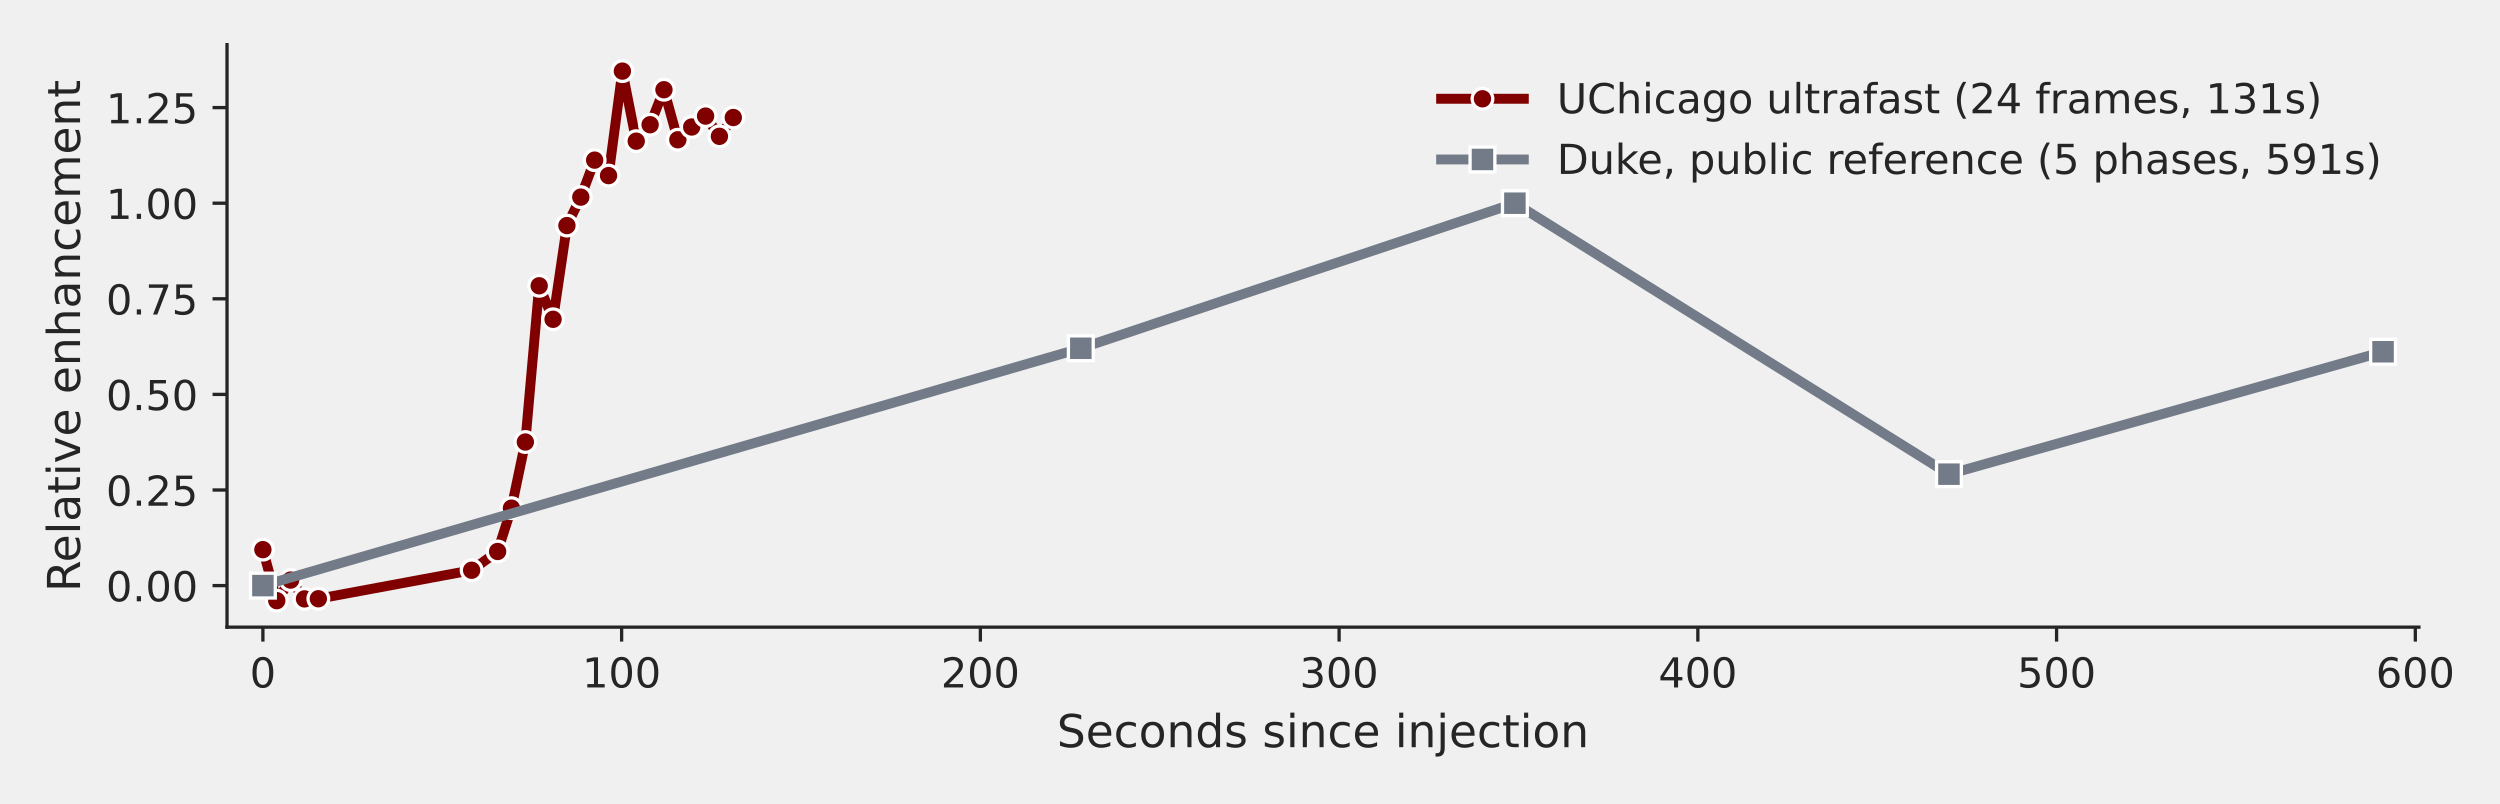
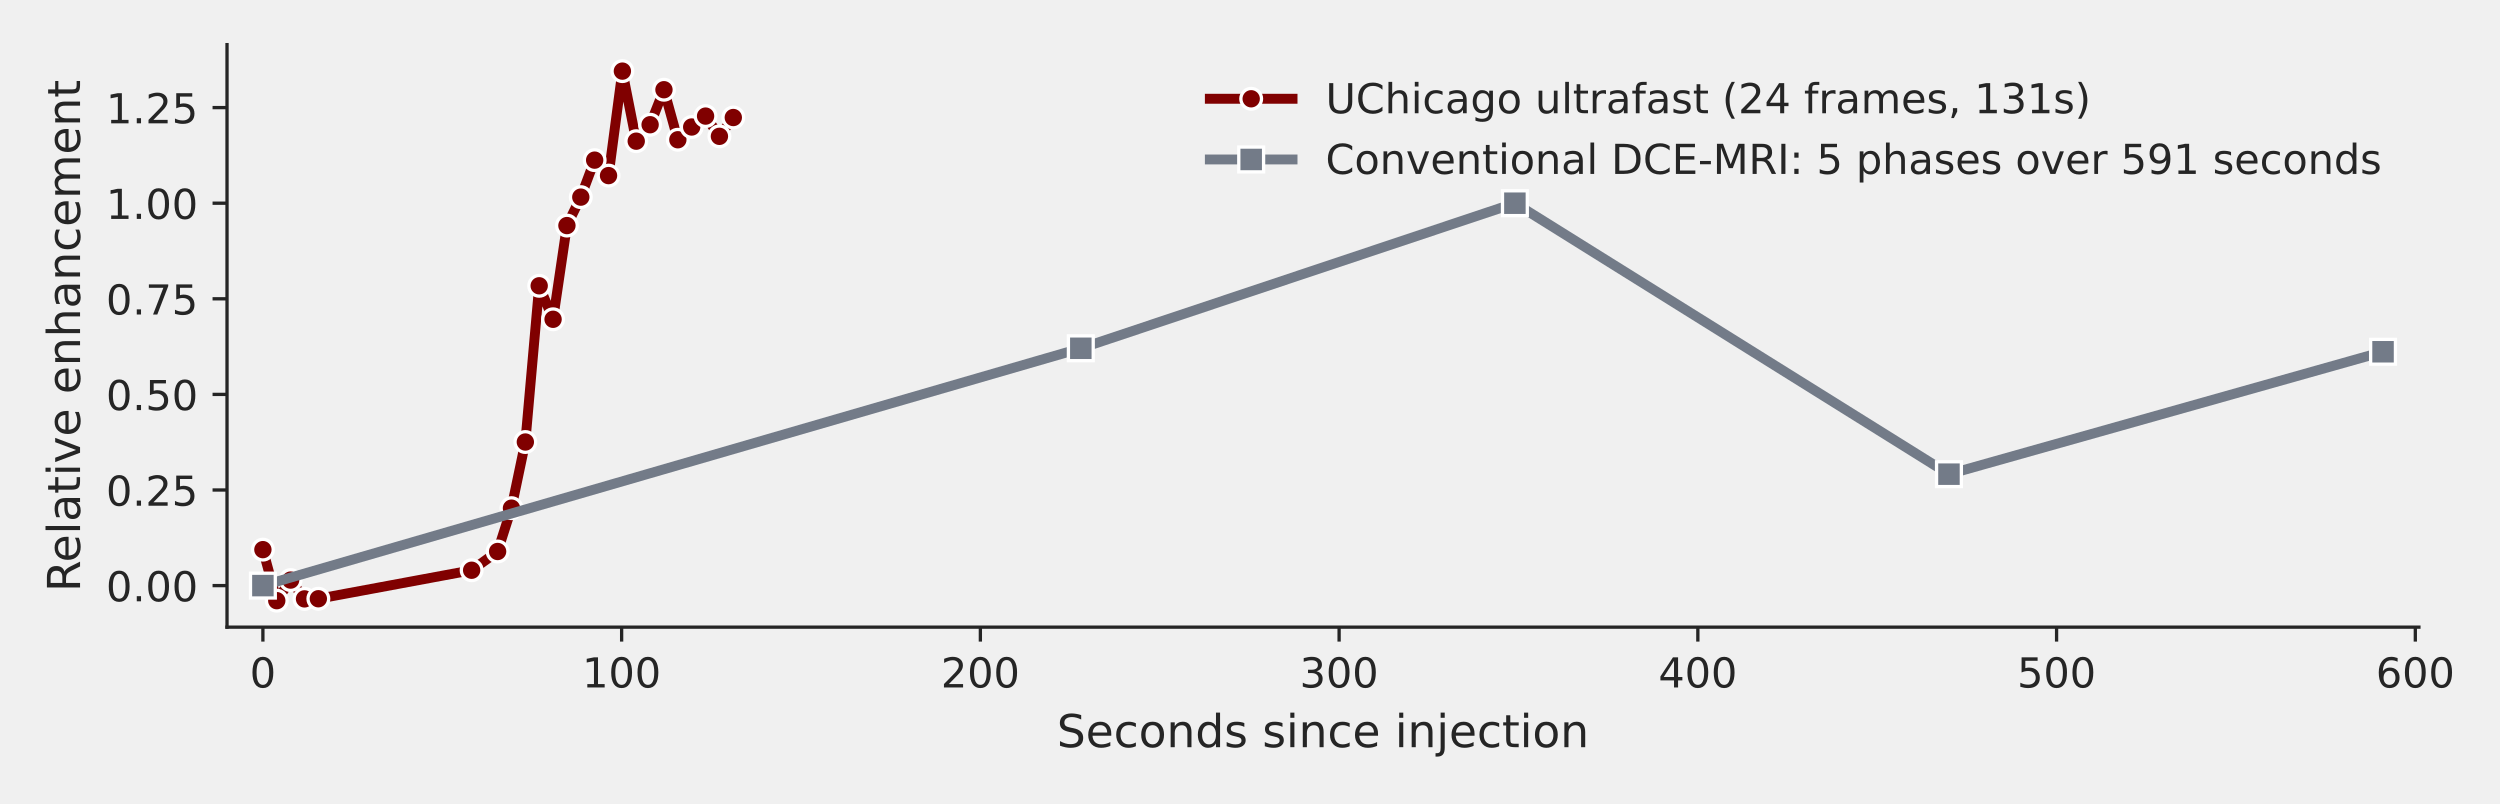
<svg xmlns="http://www.w3.org/2000/svg" xmlns:xlink="http://www.w3.org/1999/xlink" width="604.8pt" height="194.4pt" viewBox="0 0 604.8 194.4" version="1.1">
  <defs>
    <style type="text/css">*{stroke-linejoin: round; stroke-linecap: butt}</style>
  </defs>
  <g id="figure_1">
    <g id="patch_1">
      <path d="M 0 194.4  L 604.8 194.4  L 604.8 0  L 0 0  L 0 194.4  z " style="fill: none" />
    </g>
    <g id="axes_1">
      <g id="patch_2">
        <path d="M 54.92 151.72  L 585.182 151.72  L 585.182 10.8  L 54.92 10.8  L 54.92 151.72  z " style="fill: none" />
      </g>
      <g id="matplotlib.axis_1">
        <g id="xtick_1">
          <g id="line2d_1">
            <defs>
-               <path id="mb3560d59a3" d="M 0 0  L 0 3.5  " style="stroke: #252525; stroke-width: 0.8" />
-             </defs>
-             <g>
-               <use xlink:href="#mb3560d59a3" x="63.599" y="151.72" style="fill: #252525; stroke: #252525; stroke-width: 0.8" />
+               <path id="mf166f77a44" d="M 0 0  L 0 3.5  " style="stroke: #252525; stroke-width: 0.8" />
+             </defs>
+             <g>
+               <use xlink:href="#mf166f77a44" x="63.599" y="151.72" style="fill: #252525; stroke: #252525; stroke-width: 0.8" />
            </g>
          </g>
          <g id="text_1">
            <g style="fill: #252525" transform="translate(60.41734 166.3184) scale(0.1 -0.1)">
              <defs>
                <path id="DejaVuSans-30" d="M 2034 4250  Q 1547 4250 1301 3770  Q 1056 3291 1056 2328  Q 1056 1369 1301 889  Q 1547 409 2034 409  Q 2525 409 2770 889  Q 3016 1369 3016 2328  Q 3016 3291 2770 3770  Q 2525 4250 2034 4250  z M 2034 4750  Q 2819 4750 3233 4129  Q 3647 3509 3647 2328  Q 3647 1150 3233 529  Q 2819 -91 2034 -91  Q 1250 -91 836 529  Q 422 1150 422 2328  Q 422 3509 836 4129  Q 1250 4750 2034 4750  z " transform="scale(0.015625)" />
              </defs>
              <use xlink:href="#DejaVuSans-30" />
            </g>
          </g>
        </g>
        <g id="xtick_2">
          <g id="line2d_2">
            <g>
-               <use xlink:href="#mb3560d59a3" x="150.385" y="151.72" style="fill: #252525; stroke: #252525; stroke-width: 0.8" />
+               <use xlink:href="#mf166f77a44" x="150.385" y="151.72" style="fill: #252525; stroke: #252525; stroke-width: 0.8" />
            </g>
          </g>
          <g id="text_2">
            <g style="fill: #252525" transform="translate(140.8408 166.3184) scale(0.1 -0.1)">
              <defs>
                <path id="DejaVuSans-31" d="M 794 531  L 1825 531  L 1825 4091  L 703 3866  L 703 4441  L 1819 4666  L 2450 4666  L 2450 531  L 3481 531  L 3481 0  L 794 0  L 794 531  z " transform="scale(0.015625)" />
              </defs>
              <use xlink:href="#DejaVuSans-31" />
              <use xlink:href="#DejaVuSans-30" x="63.623" />
              <use xlink:href="#DejaVuSans-30" x="127.246" />
            </g>
          </g>
        </g>
        <g id="xtick_3">
          <g id="line2d_3">
            <g>
-               <use xlink:href="#mb3560d59a3" x="237.17" y="151.72" style="fill: #252525; stroke: #252525; stroke-width: 0.8" />
+               <use xlink:href="#mf166f77a44" x="237.17" y="151.72" style="fill: #252525; stroke: #252525; stroke-width: 0.8" />
            </g>
          </g>
          <g id="text_3">
            <g style="fill: #252525" transform="translate(227.6267 166.3184) scale(0.1 -0.1)">
              <defs>
                <path id="DejaVuSans-32" d="M 1228 531  L 3431 531  L 3431 0  L 469 0  L 469 531  Q 828 903 1448 1529  Q 2069 2156 2228 2338  Q 2531 2678 2651 2914  Q 2772 3150 2772 3378  Q 2772 3750 2511 3984  Q 2250 4219 1831 4219  Q 1534 4219 1204 4116  Q 875 4013 500 3803  L 500 4441  Q 881 4594 1212 4672  Q 1544 4750 1819 4750  Q 2544 4750 2975 4387  Q 3406 4025 3406 3419  Q 3406 3131 3298 2873  Q 3191 2616 2906 2266  Q 2828 2175 2409 1742  Q 1991 1309 1228 531  z " transform="scale(0.015625)" />
              </defs>
              <use xlink:href="#DejaVuSans-32" />
              <use xlink:href="#DejaVuSans-30" x="63.623" />
              <use xlink:href="#DejaVuSans-30" x="127.246" />
            </g>
          </g>
        </g>
        <g id="xtick_4">
          <g id="line2d_4">
            <g>
-               <use xlink:href="#mb3560d59a3" x="323.956" y="151.72" style="fill: #252525; stroke: #252525; stroke-width: 0.8" />
+               <use xlink:href="#mf166f77a44" x="323.956" y="151.72" style="fill: #252525; stroke: #252525; stroke-width: 0.8" />
            </g>
          </g>
          <g id="text_4">
            <g style="fill: #252525" transform="translate(314.4127 166.3184) scale(0.1 -0.1)">
              <defs>
                <path id="DejaVuSans-33" d="M 2597 2516  Q 3050 2419 3304 2112  Q 3559 1806 3559 1356  Q 3559 666 3084 287  Q 2609 -91 1734 -91  Q 1441 -91 1130 -33  Q 819 25 488 141  L 488 750  Q 750 597 1062 519  Q 1375 441 1716 441  Q 2309 441 2620 675  Q 2931 909 2931 1356  Q 2931 1769 2642 2001  Q 2353 2234 1838 2234  L 1294 2234  L 1294 2753  L 1863 2753  Q 2328 2753 2575 2939  Q 2822 3125 2822 3475  Q 2822 3834 2567 4026  Q 2313 4219 1838 4219  Q 1578 4219 1281 4162  Q 984 4106 628 3988  L 628 4550  Q 988 4650 1302 4700  Q 1616 4750 1894 4750  Q 2613 4750 3031 4423  Q 3450 4097 3450 3541  Q 3450 3153 3228 2886  Q 3006 2619 2597 2516  z " transform="scale(0.015625)" />
              </defs>
              <use xlink:href="#DejaVuSans-33" />
              <use xlink:href="#DejaVuSans-30" x="63.623" />
              <use xlink:href="#DejaVuSans-30" x="127.246" />
            </g>
          </g>
        </g>
        <g id="xtick_5">
          <g id="line2d_5">
            <g>
-               <use xlink:href="#mb3560d59a3" x="410.742" y="151.72" style="fill: #252525; stroke: #252525; stroke-width: 0.8" />
+               <use xlink:href="#mf166f77a44" x="410.742" y="151.72" style="fill: #252525; stroke: #252525; stroke-width: 0.8" />
            </g>
          </g>
          <g id="text_5">
            <g style="fill: #252525" transform="translate(401.1986 166.3184) scale(0.1 -0.1)">
              <defs>
                <path id="DejaVuSans-34" d="M 2419 4116  L 825 1625  L 2419 1625  L 2419 4116  z M 2253 4666  L 3047 4666  L 3047 1625  L 3713 1625  L 3713 1100  L 3047 1100  L 3047 0  L 2419 0  L 2419 1100  L 313 1100  L 313 1709  L 2253 4666  z " transform="scale(0.015625)" />
              </defs>
              <use xlink:href="#DejaVuSans-34" />
              <use xlink:href="#DejaVuSans-30" x="63.623" />
              <use xlink:href="#DejaVuSans-30" x="127.246" />
            </g>
          </g>
        </g>
        <g id="xtick_6">
          <g id="line2d_6">
            <g>
-               <use xlink:href="#mb3560d59a3" x="497.528" y="151.72" style="fill: #252525; stroke: #252525; stroke-width: 0.8" />
+               <use xlink:href="#mf166f77a44" x="497.528" y="151.72" style="fill: #252525; stroke: #252525; stroke-width: 0.8" />
            </g>
          </g>
          <g id="text_6">
            <g style="fill: #252525" transform="translate(487.9846 166.3184) scale(0.1 -0.1)">
              <defs>
                <path id="DejaVuSans-35" d="M 691 4666  L 3169 4666  L 3169 4134  L 1269 4134  L 1269 2991  Q 1406 3038 1543 3061  Q 1681 3084 1819 3084  Q 2600 3084 3056 2656  Q 3513 2228 3513 1497  Q 3513 744 3044 326  Q 2575 -91 1722 -91  Q 1428 -91 1123 -41  Q 819 9 494 109  L 494 744  Q 775 591 1075 516  Q 1375 441 1709 441  Q 2250 441 2565 725  Q 2881 1009 2881 1497  Q 2881 1984 2565 2268  Q 2250 2553 1709 2553  Q 1456 2553 1204 2497  Q 953 2441 691 2322  L 691 4666  z " transform="scale(0.015625)" />
              </defs>
              <use xlink:href="#DejaVuSans-35" />
              <use xlink:href="#DejaVuSans-30" x="63.623" />
              <use xlink:href="#DejaVuSans-30" x="127.246" />
            </g>
          </g>
        </g>
        <g id="xtick_7">
          <g id="line2d_7">
            <g>
-               <use xlink:href="#mb3560d59a3" x="584.314" y="151.72" style="fill: #252525; stroke: #252525; stroke-width: 0.8" />
+               <use xlink:href="#mf166f77a44" x="584.314" y="151.72" style="fill: #252525; stroke: #252525; stroke-width: 0.8" />
            </g>
          </g>
          <g id="text_7">
            <g style="fill: #252525" transform="translate(574.7705 166.3184) scale(0.1 -0.1)">
              <defs>
                <path id="DejaVuSans-36" d="M 2113 2584  Q 1688 2584 1439 2293  Q 1191 2003 1191 1497  Q 1191 994 1439 701  Q 1688 409 2113 409  Q 2538 409 2786 701  Q 3034 994 3034 1497  Q 3034 2003 2786 2293  Q 2538 2584 2113 2584  z M 3366 4563  L 3366 3988  Q 3128 4100 2886 4159  Q 2644 4219 2406 4219  Q 1781 4219 1451 3797  Q 1122 3375 1075 2522  Q 1259 2794 1537 2939  Q 1816 3084 2150 3084  Q 2853 3084 3261 2657  Q 3669 2231 3669 1497  Q 3669 778 3244 343  Q 2819 -91 2113 -91  Q 1303 -91 875 529  Q 447 1150 447 2328  Q 447 3434 972 4092  Q 1497 4750 2381 4750  Q 2619 4750 2861 4703  Q 3103 4656 3366 4563  z " transform="scale(0.015625)" />
              </defs>
              <use xlink:href="#DejaVuSans-36" />
              <use xlink:href="#DejaVuSans-30" x="63.623" />
              <use xlink:href="#DejaVuSans-30" x="127.246" />
            </g>
          </g>
        </g>
        <g id="text_8">
          <g style="fill: #252525" transform="translate(255.6753 180.7564) scale(0.11 -0.11)">
            <defs>
              <path id="DejaVuSans-53" d="M 3425 4513  L 3425 3897  Q 3066 4069 2747 4153  Q 2428 4238 2131 4238  Q 1616 4238 1336 4038  Q 1056 3838 1056 3469  Q 1056 3159 1242 3001  Q 1428 2844 1947 2747  L 2328 2669  Q 3034 2534 3370 2195  Q 3706 1856 3706 1288  Q 3706 609 3251 259  Q 2797 -91 1919 -91  Q 1588 -91 1214 -16  Q 841 59 441 206  L 441 856  Q 825 641 1194 531  Q 1563 422 1919 422  Q 2459 422 2753 634  Q 3047 847 3047 1241  Q 3047 1584 2836 1778  Q 2625 1972 2144 2069  L 1759 2144  Q 1053 2284 737 2584  Q 422 2884 422 3419  Q 422 4038 858 4394  Q 1294 4750 2059 4750  Q 2388 4750 2728 4690  Q 3069 4631 3425 4513  z " transform="scale(0.015625)" />
              <path id="DejaVuSans-65" d="M 3597 1894  L 3597 1613  L 953 1613  Q 991 1019 1311 708  Q 1631 397 2203 397  Q 2534 397 2845 478  Q 3156 559 3463 722  L 3463 178  Q 3153 47 2828 -22  Q 2503 -91 2169 -91  Q 1331 -91 842 396  Q 353 884 353 1716  Q 353 2575 817 3079  Q 1281 3584 2069 3584  Q 2775 3584 3186 3129  Q 3597 2675 3597 1894  z M 3022 2063  Q 3016 2534 2758 2815  Q 2500 3097 2075 3097  Q 1594 3097 1305 2825  Q 1016 2553 972 2059  L 3022 2063  z " transform="scale(0.015625)" />
              <path id="DejaVuSans-63" d="M 3122 3366  L 3122 2828  Q 2878 2963 2633 3030  Q 2388 3097 2138 3097  Q 1578 3097 1268 2742  Q 959 2388 959 1747  Q 959 1106 1268 751  Q 1578 397 2138 397  Q 2388 397 2633 464  Q 2878 531 3122 666  L 3122 134  Q 2881 22 2623 -34  Q 2366 -91 2075 -91  Q 1284 -91 818 406  Q 353 903 353 1747  Q 353 2603 823 3093  Q 1294 3584 2113 3584  Q 2378 3584 2631 3529  Q 2884 3475 3122 3366  z " transform="scale(0.015625)" />
              <path id="DejaVuSans-6f" d="M 1959 3097  Q 1497 3097 1228 2736  Q 959 2375 959 1747  Q 959 1119 1226 758  Q 1494 397 1959 397  Q 2419 397 2687 759  Q 2956 1122 2956 1747  Q 2956 2369 2687 2733  Q 2419 3097 1959 3097  z M 1959 3584  Q 2709 3584 3137 3096  Q 3566 2609 3566 1747  Q 3566 888 3137 398  Q 2709 -91 1959 -91  Q 1206 -91 779 398  Q 353 888 353 1747  Q 353 2609 779 3096  Q 1206 3584 1959 3584  z " transform="scale(0.015625)" />
              <path id="DejaVuSans-6e" d="M 3513 2113  L 3513 0  L 2938 0  L 2938 2094  Q 2938 2591 2744 2837  Q 2550 3084 2163 3084  Q 1697 3084 1428 2787  Q 1159 2491 1159 1978  L 1159 0  L 581 0  L 581 3500  L 1159 3500  L 1159 2956  Q 1366 3272 1645 3428  Q 1925 3584 2291 3584  Q 2894 3584 3203 3211  Q 3513 2838 3513 2113  z " transform="scale(0.015625)" />
              <path id="DejaVuSans-64" d="M 2906 2969  L 2906 4863  L 3481 4863  L 3481 0  L 2906 0  L 2906 525  Q 2725 213 2448 61  Q 2172 -91 1784 -91  Q 1150 -91 751 415  Q 353 922 353 1747  Q 353 2572 751 3078  Q 1150 3584 1784 3584  Q 2172 3584 2448 3432  Q 2725 3281 2906 2969  z M 947 1747  Q 947 1113 1208 752  Q 1469 391 1925 391  Q 2381 391 2643 752  Q 2906 1113 2906 1747  Q 2906 2381 2643 2742  Q 2381 3103 1925 3103  Q 1469 3103 1208 2742  Q 947 2381 947 1747  z " transform="scale(0.015625)" />
              <path id="DejaVuSans-73" d="M 2834 3397  L 2834 2853  Q 2591 2978 2328 3040  Q 2066 3103 1784 3103  Q 1356 3103 1142 2972  Q 928 2841 928 2578  Q 928 2378 1081 2264  Q 1234 2150 1697 2047  L 1894 2003  Q 2506 1872 2764 1633  Q 3022 1394 3022 966  Q 3022 478 2636 193  Q 2250 -91 1575 -91  Q 1294 -91 989 -36  Q 684 19 347 128  L 347 722  Q 666 556 975 473  Q 1284 391 1588 391  Q 1994 391 2212 530  Q 2431 669 2431 922  Q 2431 1156 2273 1281  Q 2116 1406 1581 1522  L 1381 1569  Q 847 1681 609 1914  Q 372 2147 372 2553  Q 372 3047 722 3315  Q 1072 3584 1716 3584  Q 2034 3584 2315 3537  Q 2597 3491 2834 3397  z " transform="scale(0.015625)" />
              <path id="DejaVuSans-20" transform="scale(0.015625)" />
              <path id="DejaVuSans-69" d="M 603 3500  L 1178 3500  L 1178 0  L 603 0  L 603 3500  z M 603 4863  L 1178 4863  L 1178 4134  L 603 4134  L 603 4863  z " transform="scale(0.015625)" />
              <path id="DejaVuSans-6a" d="M 603 3500  L 1178 3500  L 1178 -63  Q 1178 -731 923 -1031  Q 669 -1331 103 -1331  L -116 -1331  L -116 -844  L 38 -844  Q 366 -844 484 -692  Q 603 -541 603 -63  L 603 3500  z M 603 4863  L 1178 4863  L 1178 4134  L 603 4134  L 603 4863  z " transform="scale(0.015625)" />
              <path id="DejaVuSans-74" d="M 1172 4494  L 1172 3500  L 2356 3500  L 2356 3053  L 1172 3053  L 1172 1153  Q 1172 725 1289 603  Q 1406 481 1766 481  L 2356 481  L 2356 0  L 1766 0  Q 1100 0 847 248  Q 594 497 594 1153  L 594 3053  L 172 3053  L 172 3500  L 594 3500  L 594 4494  L 1172 4494  z " transform="scale(0.015625)" />
            </defs>
            <use xlink:href="#DejaVuSans-53" />
            <use xlink:href="#DejaVuSans-65" x="63.477" />
            <use xlink:href="#DejaVuSans-63" x="125" />
            <use xlink:href="#DejaVuSans-6f" x="179.98" />
            <use xlink:href="#DejaVuSans-6e" x="241.162" />
            <use xlink:href="#DejaVuSans-64" x="304.541" />
            <use xlink:href="#DejaVuSans-73" x="368.018" />
            <use xlink:href="#DejaVuSans-20" x="420.117" />
            <use xlink:href="#DejaVuSans-73" x="451.904" />
            <use xlink:href="#DejaVuSans-69" x="504.004" />
            <use xlink:href="#DejaVuSans-6e" x="531.787" />
            <use xlink:href="#DejaVuSans-63" x="595.166" />
            <use xlink:href="#DejaVuSans-65" x="650.146" />
            <use xlink:href="#DejaVuSans-20" x="711.67" />
            <use xlink:href="#DejaVuSans-69" x="743.457" />
            <use xlink:href="#DejaVuSans-6e" x="771.24" />
            <use xlink:href="#DejaVuSans-6a" x="834.619" />
            <use xlink:href="#DejaVuSans-65" x="862.402" />
            <use xlink:href="#DejaVuSans-63" x="923.926" />
            <use xlink:href="#DejaVuSans-74" x="978.906" />
            <use xlink:href="#DejaVuSans-69" x="1018.115" />
            <use xlink:href="#DejaVuSans-6f" x="1045.898" />
            <use xlink:href="#DejaVuSans-6e" x="1107.08" />
          </g>
        </g>
      </g>
      <g id="matplotlib.axis_2">
        <g id="ytick_1">
          <g id="line2d_8">
            <defs>
-               <path id="m0eff129ff1" d="M 0 0  L -3.5 0  " style="stroke: #252525; stroke-width: 0.8" />
-             </defs>
-             <g>
-               <use xlink:href="#m0eff129ff1" x="54.92" y="141.67" style="fill: #252525; stroke: #252525; stroke-width: 0.8" />
+               <path id="m00353130bb" d="M 0 0  L -3.5 0  " style="stroke: #252525; stroke-width: 0.8" />
+             </defs>
+             <g>
+               <use xlink:href="#m00353130bb" x="54.92" y="141.67" style="fill: #252525; stroke: #252525; stroke-width: 0.8" />
            </g>
          </g>
          <g id="text_9">
            <g style="fill: #252525" transform="translate(25.65438 145.4688) scale(0.1 -0.1)">
              <defs>
                <path id="DejaVuSans-2e" d="M 684 794  L 1344 794  L 1344 0  L 684 0  L 684 794  z " transform="scale(0.015625)" />
              </defs>
              <use xlink:href="#DejaVuSans-30" />
              <use xlink:href="#DejaVuSans-2e" x="63.623" />
              <use xlink:href="#DejaVuSans-30" x="95.41" />
              <use xlink:href="#DejaVuSans-30" x="159.033" />
            </g>
          </g>
        </g>
        <g id="ytick_2">
          <g id="line2d_9">
            <g>
-               <use xlink:href="#m0eff129ff1" x="54.92" y="118.542" style="fill: #252525; stroke: #252525; stroke-width: 0.8" />
+               <use xlink:href="#m00353130bb" x="54.92" y="118.542" style="fill: #252525; stroke: #252525; stroke-width: 0.8" />
            </g>
          </g>
          <g id="text_10">
            <g style="fill: #252525" transform="translate(25.65438 122.3411) scale(0.1 -0.1)">
              <use xlink:href="#DejaVuSans-30" />
              <use xlink:href="#DejaVuSans-2e" x="63.623" />
              <use xlink:href="#DejaVuSans-32" x="95.41" />
              <use xlink:href="#DejaVuSans-35" x="159.033" />
            </g>
          </g>
        </g>
        <g id="ytick_3">
          <g id="line2d_10">
            <g>
-               <use xlink:href="#m0eff129ff1" x="54.92" y="95.414" style="fill: #252525; stroke: #252525; stroke-width: 0.8" />
+               <use xlink:href="#m00353130bb" x="54.92" y="95.414" style="fill: #252525; stroke: #252525; stroke-width: 0.8" />
            </g>
          </g>
          <g id="text_11">
            <g style="fill: #252525" transform="translate(25.65438 99.21339) scale(0.1 -0.1)">
              <use xlink:href="#DejaVuSans-30" />
              <use xlink:href="#DejaVuSans-2e" x="63.623" />
              <use xlink:href="#DejaVuSans-35" x="95.41" />
              <use xlink:href="#DejaVuSans-30" x="159.033" />
            </g>
          </g>
        </g>
        <g id="ytick_4">
          <g id="line2d_11">
            <g>
-               <use xlink:href="#m0eff129ff1" x="54.92" y="72.286" style="fill: #252525; stroke: #252525; stroke-width: 0.8" />
+               <use xlink:href="#m00353130bb" x="54.92" y="72.286" style="fill: #252525; stroke: #252525; stroke-width: 0.8" />
            </g>
          </g>
          <g id="text_12">
            <g style="fill: #252525" transform="translate(25.65438 76.08566) scale(0.1 -0.1)">
              <defs>
                <path id="DejaVuSans-37" d="M 525 4666  L 3525 4666  L 3525 4397  L 1831 0  L 1172 0  L 2766 4134  L 525 4134  L 525 4666  z " transform="scale(0.015625)" />
              </defs>
              <use xlink:href="#DejaVuSans-30" />
              <use xlink:href="#DejaVuSans-2e" x="63.623" />
              <use xlink:href="#DejaVuSans-37" x="95.41" />
              <use xlink:href="#DejaVuSans-35" x="159.033" />
            </g>
          </g>
        </g>
        <g id="ytick_5">
          <g id="line2d_12">
            <g>
-               <use xlink:href="#m0eff129ff1" x="54.92" y="49.159" style="fill: #252525; stroke: #252525; stroke-width: 0.8" />
+               <use xlink:href="#m00353130bb" x="54.92" y="49.159" style="fill: #252525; stroke: #252525; stroke-width: 0.8" />
            </g>
          </g>
          <g id="text_13">
            <g style="fill: #252525" transform="translate(25.65438 52.95794) scale(0.1 -0.1)">
              <use xlink:href="#DejaVuSans-31" />
              <use xlink:href="#DejaVuSans-2e" x="63.623" />
              <use xlink:href="#DejaVuSans-30" x="95.41" />
              <use xlink:href="#DejaVuSans-30" x="159.033" />
            </g>
          </g>
        </g>
        <g id="ytick_6">
          <g id="line2d_13">
            <g>
-               <use xlink:href="#m0eff129ff1" x="54.92" y="26.031" style="fill: #252525; stroke: #252525; stroke-width: 0.8" />
+               <use xlink:href="#m00353130bb" x="54.92" y="26.031" style="fill: #252525; stroke: #252525; stroke-width: 0.8" />
            </g>
          </g>
          <g id="text_14">
            <g style="fill: #252525" transform="translate(25.65438 29.83021) scale(0.1 -0.1)">
              <use xlink:href="#DejaVuSans-31" />
              <use xlink:href="#DejaVuSans-2e" x="63.623" />
              <use xlink:href="#DejaVuSans-32" x="95.41" />
              <use xlink:href="#DejaVuSans-35" x="159.033" />
            </g>
          </g>
        </g>
        <g id="text_15">
          <g style="fill: #252525" transform="translate(19.36672 143.1917) rotate(-90) scale(0.11 -0.11)">
            <defs>
              <path id="DejaVuSans-52" d="M 2841 2188  Q 3044 2119 3236 1894  Q 3428 1669 3622 1275  L 4263 0  L 3584 0  L 2988 1197  Q 2756 1666 2539 1819  Q 2322 1972 1947 1972  L 1259 1972  L 1259 0  L 628 0  L 628 4666  L 2053 4666  Q 2853 4666 3247 4331  Q 3641 3997 3641 3322  Q 3641 2881 3436 2590  Q 3231 2300 2841 2188  z M 1259 4147  L 1259 2491  L 2053 2491  Q 2509 2491 2742 2702  Q 2975 2913 2975 3322  Q 2975 3731 2742 3939  Q 2509 4147 2053 4147  L 1259 4147  z " transform="scale(0.015625)" />
              <path id="DejaVuSans-6c" d="M 603 4863  L 1178 4863  L 1178 0  L 603 0  L 603 4863  z " transform="scale(0.015625)" />
              <path id="DejaVuSans-61" d="M 2194 1759  Q 1497 1759 1228 1600  Q 959 1441 959 1056  Q 959 750 1161 570  Q 1363 391 1709 391  Q 2188 391 2477 730  Q 2766 1069 2766 1631  L 2766 1759  L 2194 1759  z M 3341 1997  L 3341 0  L 2766 0  L 2766 531  Q 2569 213 2275 61  Q 1981 -91 1556 -91  Q 1019 -91 701 211  Q 384 513 384 1019  Q 384 1609 779 1909  Q 1175 2209 1959 2209  L 2766 2209  L 2766 2266  Q 2766 2663 2505 2880  Q 2244 3097 1772 3097  Q 1472 3097 1187 3025  Q 903 2953 641 2809  L 641 3341  Q 956 3463 1253 3523  Q 1550 3584 1831 3584  Q 2591 3584 2966 3190  Q 3341 2797 3341 1997  z " transform="scale(0.015625)" />
              <path id="DejaVuSans-76" d="M 191 3500  L 800 3500  L 1894 563  L 2988 3500  L 3597 3500  L 2284 0  L 1503 0  L 191 3500  z " transform="scale(0.015625)" />
              <path id="DejaVuSans-68" d="M 3513 2113  L 3513 0  L 2938 0  L 2938 2094  Q 2938 2591 2744 2837  Q 2550 3084 2163 3084  Q 1697 3084 1428 2787  Q 1159 2491 1159 1978  L 1159 0  L 581 0  L 581 4863  L 1159 4863  L 1159 2956  Q 1366 3272 1645 3428  Q 1925 3584 2291 3584  Q 2894 3584 3203 3211  Q 3513 2838 3513 2113  z " transform="scale(0.015625)" />
              <path id="DejaVuSans-6d" d="M 3328 2828  Q 3544 3216 3844 3400  Q 4144 3584 4550 3584  Q 5097 3584 5394 3201  Q 5691 2819 5691 2113  L 5691 0  L 5113 0  L 5113 2094  Q 5113 2597 4934 2840  Q 4756 3084 4391 3084  Q 3944 3084 3684 2787  Q 3425 2491 3425 1978  L 3425 0  L 2847 0  L 2847 2094  Q 2847 2600 2669 2842  Q 2491 3084 2119 3084  Q 1678 3084 1418 2786  Q 1159 2488 1159 1978  L 1159 0  L 581 0  L 581 3500  L 1159 3500  L 1159 2956  Q 1356 3278 1631 3431  Q 1906 3584 2284 3584  Q 2666 3584 2933 3390  Q 3200 3197 3328 2828  z " transform="scale(0.015625)" />
            </defs>
            <use xlink:href="#DejaVuSans-52" />
            <use xlink:href="#DejaVuSans-65" x="64.982" />
            <use xlink:href="#DejaVuSans-6c" x="126.506" />
            <use xlink:href="#DejaVuSans-61" x="154.289" />
            <use xlink:href="#DejaVuSans-74" x="215.568" />
            <use xlink:href="#DejaVuSans-69" x="254.777" />
            <use xlink:href="#DejaVuSans-76" x="282.561" />
            <use xlink:href="#DejaVuSans-65" x="341.74" />
            <use xlink:href="#DejaVuSans-20" x="403.264" />
            <use xlink:href="#DejaVuSans-65" x="435.051" />
            <use xlink:href="#DejaVuSans-6e" x="496.574" />
            <use xlink:href="#DejaVuSans-68" x="559.953" />
            <use xlink:href="#DejaVuSans-61" x="623.332" />
            <use xlink:href="#DejaVuSans-6e" x="684.611" />
            <use xlink:href="#DejaVuSans-63" x="747.99" />
            <use xlink:href="#DejaVuSans-65" x="802.971" />
            <use xlink:href="#DejaVuSans-6d" x="864.494" />
            <use xlink:href="#DejaVuSans-65" x="961.906" />
            <use xlink:href="#DejaVuSans-6e" x="1023.43" />
            <use xlink:href="#DejaVuSans-74" x="1086.809" />
          </g>
        </g>
      </g>
      <g id="patch_3">
        <path d="M 54.92 151.72  L 54.92 10.8  " style="fill: none; stroke: #252525; stroke-width: 0.8; stroke-linejoin: miter; stroke-linecap: square" />
      </g>
      <g id="patch_4">
        <path d="M 54.92 151.72  L 585.182 151.72  " style="fill: none; stroke: #252525; stroke-width: 0.8; stroke-linejoin: miter; stroke-linecap: square" />
      </g>
      <g id="line2d_14">
-         <path d="M 63.599 132.969  L 66.957 145.315  L 70.307 140.332  L 73.666 144.883  L 77.016 144.849  L 114.099 137.953  L 120.383 133.418  L 123.733 122.934  L 127.091 106.934  L 130.441 69.139  L 133.8 77.243  L 137.15 54.57  L 140.508 47.69  L 143.858 38.741  L 147.217 42.482  L 150.567 17.205  L 153.917 34.154  L 157.275 30.172  L 160.625 21.706  L 163.984 33.81  L 167.334 30.723  L 170.692 28.086  L 174.042 32.982  L 177.401 28.431  " clip-path="url(#pe5fee6dc49)" style="fill: none; stroke: #800000; stroke-width: 2.4; stroke-linecap: square" />
+         <path d="M 63.599 132.969  L 66.957 145.315  L 70.307 140.332  L 73.666 144.883  L 77.016 144.849  L 114.099 137.953  L 120.383 133.418  L 123.733 122.934  L 127.091 106.934  L 130.441 69.139  L 133.8 77.243  L 137.15 54.57  L 140.508 47.69  L 143.858 38.741  L 147.217 42.482  L 150.567 17.205  L 153.917 34.154  L 157.275 30.172  L 160.625 21.706  L 163.984 33.81  L 167.334 30.723  L 170.692 28.086  L 174.042 32.982  L 177.401 28.431  " clip-path="url(#p644fafff47)" style="fill: none; stroke: #800000; stroke-width: 2.4; stroke-linecap: square" />
        <defs>
-           <path id="mfc71a9a2c8" d="M 0 2.5  C 0.663 2.5 1.299 2.237 1.768 1.768  C 2.237 1.299 2.5 0.663 2.5 0  C 2.5 -0.663 2.237 -1.299 1.768 -1.768  C 1.299 -2.237 0.663 -2.5 0 -2.5  C -0.663 -2.5 -1.299 -2.237 -1.768 -1.768  C -2.237 -1.299 -2.5 -0.663 -2.5 0  C -2.5 0.663 -2.237 1.299 -1.768 1.768  C -1.299 2.237 -0.663 2.5 0 2.5  z " style="stroke: #ffffff; stroke-width: 0.8" />
+           <path id="m95d7196d5d" d="M 0 2.5  C 0.663 2.5 1.299 2.237 1.768 1.768  C 2.237 1.299 2.5 0.663 2.5 0  C 2.5 -0.663 2.237 -1.299 1.768 -1.768  C 1.299 -2.237 0.663 -2.5 0 -2.5  C -0.663 -2.5 -1.299 -2.237 -1.768 -1.768  C -2.237 -1.299 -2.5 -0.663 -2.5 0  C -2.5 0.663 -2.237 1.299 -1.768 1.768  C -1.299 2.237 -0.663 2.5 0 2.5  z " style="stroke: #ffffff; stroke-width: 0.8" />
        </defs>
-         <g clip-path="url(#pe5fee6dc49)">
-           <use xlink:href="#mfc71a9a2c8" x="63.599" y="132.969" style="fill: #800000; stroke: #ffffff; stroke-width: 0.8" />
-           <use xlink:href="#mfc71a9a2c8" x="66.957" y="145.315" style="fill: #800000; stroke: #ffffff; stroke-width: 0.8" />
-           <use xlink:href="#mfc71a9a2c8" x="70.307" y="140.332" style="fill: #800000; stroke: #ffffff; stroke-width: 0.8" />
-           <use xlink:href="#mfc71a9a2c8" x="73.666" y="144.883" style="fill: #800000; stroke: #ffffff; stroke-width: 0.8" />
-           <use xlink:href="#mfc71a9a2c8" x="77.016" y="144.849" style="fill: #800000; stroke: #ffffff; stroke-width: 0.8" />
-           <use xlink:href="#mfc71a9a2c8" x="114.099" y="137.953" style="fill: #800000; stroke: #ffffff; stroke-width: 0.8" />
-           <use xlink:href="#mfc71a9a2c8" x="120.383" y="133.418" style="fill: #800000; stroke: #ffffff; stroke-width: 0.8" />
-           <use xlink:href="#mfc71a9a2c8" x="123.733" y="122.934" style="fill: #800000; stroke: #ffffff; stroke-width: 0.8" />
-           <use xlink:href="#mfc71a9a2c8" x="127.091" y="106.934" style="fill: #800000; stroke: #ffffff; stroke-width: 0.8" />
-           <use xlink:href="#mfc71a9a2c8" x="130.441" y="69.139" style="fill: #800000; stroke: #ffffff; stroke-width: 0.8" />
-           <use xlink:href="#mfc71a9a2c8" x="133.8" y="77.243" style="fill: #800000; stroke: #ffffff; stroke-width: 0.8" />
-           <use xlink:href="#mfc71a9a2c8" x="137.15" y="54.57" style="fill: #800000; stroke: #ffffff; stroke-width: 0.8" />
-           <use xlink:href="#mfc71a9a2c8" x="140.508" y="47.69" style="fill: #800000; stroke: #ffffff; stroke-width: 0.8" />
-           <use xlink:href="#mfc71a9a2c8" x="143.858" y="38.741" style="fill: #800000; stroke: #ffffff; stroke-width: 0.8" />
-           <use xlink:href="#mfc71a9a2c8" x="147.217" y="42.482" style="fill: #800000; stroke: #ffffff; stroke-width: 0.8" />
-           <use xlink:href="#mfc71a9a2c8" x="150.567" y="17.205" style="fill: #800000; stroke: #ffffff; stroke-width: 0.8" />
-           <use xlink:href="#mfc71a9a2c8" x="153.917" y="34.154" style="fill: #800000; stroke: #ffffff; stroke-width: 0.8" />
-           <use xlink:href="#mfc71a9a2c8" x="157.275" y="30.172" style="fill: #800000; stroke: #ffffff; stroke-width: 0.8" />
-           <use xlink:href="#mfc71a9a2c8" x="160.625" y="21.706" style="fill: #800000; stroke: #ffffff; stroke-width: 0.8" />
-           <use xlink:href="#mfc71a9a2c8" x="163.984" y="33.81" style="fill: #800000; stroke: #ffffff; stroke-width: 0.8" />
-           <use xlink:href="#mfc71a9a2c8" x="167.334" y="30.723" style="fill: #800000; stroke: #ffffff; stroke-width: 0.8" />
-           <use xlink:href="#mfc71a9a2c8" x="170.692" y="28.086" style="fill: #800000; stroke: #ffffff; stroke-width: 0.8" />
-           <use xlink:href="#mfc71a9a2c8" x="174.042" y="32.982" style="fill: #800000; stroke: #ffffff; stroke-width: 0.8" />
-           <use xlink:href="#mfc71a9a2c8" x="177.401" y="28.431" style="fill: #800000; stroke: #ffffff; stroke-width: 0.8" />
+         <g clip-path="url(#p644fafff47)">
+           <use xlink:href="#m95d7196d5d" x="63.599" y="132.969" style="fill: #800000; stroke: #ffffff; stroke-width: 0.8" />
+           <use xlink:href="#m95d7196d5d" x="66.957" y="145.315" style="fill: #800000; stroke: #ffffff; stroke-width: 0.8" />
+           <use xlink:href="#m95d7196d5d" x="70.307" y="140.332" style="fill: #800000; stroke: #ffffff; stroke-width: 0.8" />
+           <use xlink:href="#m95d7196d5d" x="73.666" y="144.883" style="fill: #800000; stroke: #ffffff; stroke-width: 0.8" />
+           <use xlink:href="#m95d7196d5d" x="77.016" y="144.849" style="fill: #800000; stroke: #ffffff; stroke-width: 0.8" />
+           <use xlink:href="#m95d7196d5d" x="114.099" y="137.953" style="fill: #800000; stroke: #ffffff; stroke-width: 0.8" />
+           <use xlink:href="#m95d7196d5d" x="120.383" y="133.418" style="fill: #800000; stroke: #ffffff; stroke-width: 0.8" />
+           <use xlink:href="#m95d7196d5d" x="123.733" y="122.934" style="fill: #800000; stroke: #ffffff; stroke-width: 0.8" />
+           <use xlink:href="#m95d7196d5d" x="127.091" y="106.934" style="fill: #800000; stroke: #ffffff; stroke-width: 0.8" />
+           <use xlink:href="#m95d7196d5d" x="130.441" y="69.139" style="fill: #800000; stroke: #ffffff; stroke-width: 0.8" />
+           <use xlink:href="#m95d7196d5d" x="133.8" y="77.243" style="fill: #800000; stroke: #ffffff; stroke-width: 0.8" />
+           <use xlink:href="#m95d7196d5d" x="137.15" y="54.57" style="fill: #800000; stroke: #ffffff; stroke-width: 0.8" />
+           <use xlink:href="#m95d7196d5d" x="140.508" y="47.69" style="fill: #800000; stroke: #ffffff; stroke-width: 0.8" />
+           <use xlink:href="#m95d7196d5d" x="143.858" y="38.741" style="fill: #800000; stroke: #ffffff; stroke-width: 0.8" />
+           <use xlink:href="#m95d7196d5d" x="147.217" y="42.482" style="fill: #800000; stroke: #ffffff; stroke-width: 0.8" />
+           <use xlink:href="#m95d7196d5d" x="150.567" y="17.205" style="fill: #800000; stroke: #ffffff; stroke-width: 0.8" />
+           <use xlink:href="#m95d7196d5d" x="153.917" y="34.154" style="fill: #800000; stroke: #ffffff; stroke-width: 0.8" />
+           <use xlink:href="#m95d7196d5d" x="157.275" y="30.172" style="fill: #800000; stroke: #ffffff; stroke-width: 0.8" />
+           <use xlink:href="#m95d7196d5d" x="160.625" y="21.706" style="fill: #800000; stroke: #ffffff; stroke-width: 0.8" />
+           <use xlink:href="#m95d7196d5d" x="163.984" y="33.81" style="fill: #800000; stroke: #ffffff; stroke-width: 0.8" />
+           <use xlink:href="#m95d7196d5d" x="167.334" y="30.723" style="fill: #800000; stroke: #ffffff; stroke-width: 0.8" />
+           <use xlink:href="#m95d7196d5d" x="170.692" y="28.086" style="fill: #800000; stroke: #ffffff; stroke-width: 0.8" />
+           <use xlink:href="#m95d7196d5d" x="174.042" y="32.982" style="fill: #800000; stroke: #ffffff; stroke-width: 0.8" />
+           <use xlink:href="#m95d7196d5d" x="177.401" y="28.431" style="fill: #800000; stroke: #ffffff; stroke-width: 0.8" />
        </g>
      </g>
      <g id="line2d_15">
-         <path d="M 63.599 141.67  L 261.471 84.257  L 366.482 49.159  L 471.493 114.712  L 576.504 85.099  " clip-path="url(#pe5fee6dc49)" style="fill: none; stroke: #737b88; stroke-width: 2.4; stroke-linecap: square" />
+         <path d="M 63.599 141.67  L 261.471 84.257  L 366.482 49.159  L 471.493 114.712  L 576.504 85.099  " clip-path="url(#p644fafff47)" style="fill: none; stroke: #737b88; stroke-width: 2.4; stroke-linecap: square" />
        <defs>
-           <path id="m7af7b9fa29" d="M -3 3  L 3 3  L 3 -3  L -3 -3  z " style="stroke: #ffffff; stroke-width: 0.8; stroke-linejoin: miter" />
+           <path id="maf3b946ac7" d="M -3 3  L 3 3  L 3 -3  L -3 -3  z " style="stroke: #ffffff; stroke-width: 0.8; stroke-linejoin: miter" />
        </defs>
-         <g clip-path="url(#pe5fee6dc49)">
-           <use xlink:href="#m7af7b9fa29" x="63.599" y="141.67" style="fill: #737b88; stroke: #ffffff; stroke-width: 0.8; stroke-linejoin: miter" />
-           <use xlink:href="#m7af7b9fa29" x="261.471" y="84.257" style="fill: #737b88; stroke: #ffffff; stroke-width: 0.8; stroke-linejoin: miter" />
-           <use xlink:href="#m7af7b9fa29" x="366.482" y="49.159" style="fill: #737b88; stroke: #ffffff; stroke-width: 0.8; stroke-linejoin: miter" />
-           <use xlink:href="#m7af7b9fa29" x="471.493" y="114.712" style="fill: #737b88; stroke: #ffffff; stroke-width: 0.8; stroke-linejoin: miter" />
-           <use xlink:href="#m7af7b9fa29" x="576.504" y="85.099" style="fill: #737b88; stroke: #ffffff; stroke-width: 0.8; stroke-linejoin: miter" />
+         <g clip-path="url(#p644fafff47)">
+           <use xlink:href="#maf3b946ac7" x="63.599" y="141.67" style="fill: #737b88; stroke: #ffffff; stroke-width: 0.8; stroke-linejoin: miter" />
+           <use xlink:href="#maf3b946ac7" x="261.471" y="84.257" style="fill: #737b88; stroke: #ffffff; stroke-width: 0.8; stroke-linejoin: miter" />
+           <use xlink:href="#maf3b946ac7" x="366.482" y="49.159" style="fill: #737b88; stroke: #ffffff; stroke-width: 0.8; stroke-linejoin: miter" />
+           <use xlink:href="#maf3b946ac7" x="471.493" y="114.712" style="fill: #737b88; stroke: #ffffff; stroke-width: 0.8; stroke-linejoin: miter" />
+           <use xlink:href="#maf3b946ac7" x="576.504" y="85.099" style="fill: #737b88; stroke: #ffffff; stroke-width: 0.8; stroke-linejoin: miter" />
        </g>
      </g>
      <g id="legend_1">
        <g id="line2d_16">
-           <path d="M 348.638 23.898  L 358.638 23.898  L 368.638 23.898  " style="fill: none; stroke: #800000; stroke-width: 2.4; stroke-linecap: square" />
+           <path d="M 292.687 23.898  L 302.687 23.898  L 312.687 23.898  " style="fill: none; stroke: #800000; stroke-width: 2.4; stroke-linecap: square" />
          <g>
-             <use xlink:href="#mfc71a9a2c8" x="358.638" y="23.898" style="fill: #800000; stroke: #ffffff; stroke-width: 0.8" />
+             <use xlink:href="#m95d7196d5d" x="302.687" y="23.898" style="fill: #800000; stroke: #ffffff; stroke-width: 0.8" />
          </g>
        </g>
        <g id="text_16">
-           <g style="fill: #252525" transform="translate(376.6384 27.39844) scale(0.1 -0.1)">
+           <g style="fill: #252525" transform="translate(320.6868 27.39844) scale(0.1 -0.1)">
            <defs>
              <path id="DejaVuSans-55" d="M 556 4666  L 1191 4666  L 1191 1831  Q 1191 1081 1462 751  Q 1734 422 2344 422  Q 2950 422 3222 751  Q 3494 1081 3494 1831  L 3494 4666  L 4128 4666  L 4128 1753  Q 4128 841 3676 375  Q 3225 -91 2344 -91  Q 1459 -91 1007 375  Q 556 841 556 1753  L 556 4666  z " transform="scale(0.015625)" />
              <path id="DejaVuSans-43" d="M 4122 4306  L 4122 3641  Q 3803 3938 3442 4084  Q 3081 4231 2675 4231  Q 1875 4231 1450 3742  Q 1025 3253 1025 2328  Q 1025 1406 1450 917  Q 1875 428 2675 428  Q 3081 428 3442 575  Q 3803 722 4122 1019  L 4122 359  Q 3791 134 3420 21  Q 3050 -91 2638 -91  Q 1578 -91 968 557  Q 359 1206 359 2328  Q 359 3453 968 4101  Q 1578 4750 2638 4750  Q 3056 4750 3426 4639  Q 3797 4528 4122 4306  z " transform="scale(0.015625)" />
              <path id="DejaVuSans-67" d="M 2906 1791  Q 2906 2416 2648 2759  Q 2391 3103 1925 3103  Q 1463 3103 1205 2759  Q 947 2416 947 1791  Q 947 1169 1205 825  Q 1463 481 1925 481  Q 2391 481 2648 825  Q 2906 1169 2906 1791  z M 3481 434  Q 3481 -459 3084 -895  Q 2688 -1331 1869 -1331  Q 1566 -1331 1297 -1286  Q 1028 -1241 775 -1147  L 775 -588  Q 1028 -725 1275 -790  Q 1522 -856 1778 -856  Q 2344 -856 2625 -561  Q 2906 -266 2906 331  L 2906 616  Q 2728 306 2450 153  Q 2172 0 1784 0  Q 1141 0 747 490  Q 353 981 353 1791  Q 353 2603 747 3093  Q 1141 3584 1784 3584  Q 2172 3584 2450 3431  Q 2728 3278 2906 2969  L 2906 3500  L 3481 3500  L 3481 434  z " transform="scale(0.015625)" />
              <path id="DejaVuSans-75" d="M 544 1381  L 544 3500  L 1119 3500  L 1119 1403  Q 1119 906 1312 657  Q 1506 409 1894 409  Q 2359 409 2629 706  Q 2900 1003 2900 1516  L 2900 3500  L 3475 3500  L 3475 0  L 2900 0  L 2900 538  Q 2691 219 2414 64  Q 2138 -91 1772 -91  Q 1169 -91 856 284  Q 544 659 544 1381  z M 1991 3584  L 1991 3584  z " transform="scale(0.015625)" />
              <path id="DejaVuSans-72" d="M 2631 2963  Q 2534 3019 2420 3045  Q 2306 3072 2169 3072  Q 1681 3072 1420 2755  Q 1159 2438 1159 1844  L 1159 0  L 581 0  L 581 3500  L 1159 3500  L 1159 2956  Q 1341 3275 1631 3429  Q 1922 3584 2338 3584  Q 2397 3584 2469 3576  Q 2541 3569 2628 3553  L 2631 2963  z " transform="scale(0.015625)" />
              <path id="DejaVuSans-66" d="M 2375 4863  L 2375 4384  L 1825 4384  Q 1516 4384 1395 4259  Q 1275 4134 1275 3809  L 1275 3500  L 2222 3500  L 2222 3053  L 1275 3053  L 1275 0  L 697 0  L 697 3053  L 147 3053  L 147 3500  L 697 3500  L 697 3744  Q 697 4328 969 4595  Q 1241 4863 1831 4863  L 2375 4863  z " transform="scale(0.015625)" />
              <path id="DejaVuSans-28" d="M 1984 4856  Q 1566 4138 1362 3434  Q 1159 2731 1159 2009  Q 1159 1288 1364 580  Q 1569 -128 1984 -844  L 1484 -844  Q 1016 -109 783 600  Q 550 1309 550 2009  Q 550 2706 781 3412  Q 1013 4119 1484 4856  L 1984 4856  z " transform="scale(0.015625)" />
              <path id="DejaVuSans-2c" d="M 750 794  L 1409 794  L 1409 256  L 897 -744  L 494 -744  L 750 256  L 750 794  z " transform="scale(0.015625)" />
              <path id="DejaVuSans-29" d="M 513 4856  L 1013 4856  Q 1481 4119 1714 3412  Q 1947 2706 1947 2009  Q 1947 1309 1714 600  Q 1481 -109 1013 -844  L 513 -844  Q 928 -128 1133 580  Q 1338 1288 1338 2009  Q 1338 2731 1133 3434  Q 928 4138 513 4856  z " transform="scale(0.015625)" />
            </defs>
            <use xlink:href="#DejaVuSans-55" />
            <use xlink:href="#DejaVuSans-43" x="73.193" />
            <use xlink:href="#DejaVuSans-68" x="143.018" />
            <use xlink:href="#DejaVuSans-69" x="206.396" />
            <use xlink:href="#DejaVuSans-63" x="234.18" />
            <use xlink:href="#DejaVuSans-61" x="289.16" />
            <use xlink:href="#DejaVuSans-67" x="350.439" />
            <use xlink:href="#DejaVuSans-6f" x="413.916" />
            <use xlink:href="#DejaVuSans-20" x="475.098" />
            <use xlink:href="#DejaVuSans-75" x="506.885" />
            <use xlink:href="#DejaVuSans-6c" x="570.264" />
            <use xlink:href="#DejaVuSans-74" x="598.047" />
            <use xlink:href="#DejaVuSans-72" x="637.256" />
            <use xlink:href="#DejaVuSans-61" x="678.369" />
            <use xlink:href="#DejaVuSans-66" x="739.648" />
            <use xlink:href="#DejaVuSans-61" x="774.854" />
            <use xlink:href="#DejaVuSans-73" x="836.133" />
            <use xlink:href="#DejaVuSans-74" x="888.232" />
            <use xlink:href="#DejaVuSans-20" x="927.441" />
            <use xlink:href="#DejaVuSans-28" x="959.229" />
            <use xlink:href="#DejaVuSans-32" x="998.242" />
            <use xlink:href="#DejaVuSans-34" x="1061.865" />
            <use xlink:href="#DejaVuSans-20" x="1125.488" />
            <use xlink:href="#DejaVuSans-66" x="1157.275" />
            <use xlink:href="#DejaVuSans-72" x="1192.48" />
            <use xlink:href="#DejaVuSans-61" x="1233.594" />
            <use xlink:href="#DejaVuSans-6d" x="1294.873" />
            <use xlink:href="#DejaVuSans-65" x="1392.285" />
            <use xlink:href="#DejaVuSans-73" x="1453.809" />
            <use xlink:href="#DejaVuSans-2c" x="1505.908" />
            <use xlink:href="#DejaVuSans-20" x="1537.695" />
            <use xlink:href="#DejaVuSans-31" x="1569.482" />
            <use xlink:href="#DejaVuSans-33" x="1633.105" />
            <use xlink:href="#DejaVuSans-31" x="1696.729" />
            <use xlink:href="#DejaVuSans-73" x="1760.352" />
            <use xlink:href="#DejaVuSans-29" x="1812.451" />
          </g>
        </g>
        <g id="line2d_17">
-           <path d="M 348.638 38.577  L 358.638 38.577  L 368.638 38.577  " style="fill: none; stroke: #737b88; stroke-width: 2.4; stroke-linecap: square" />
+           <path d="M 292.687 38.577  L 302.687 38.577  L 312.687 38.577  " style="fill: none; stroke: #737b88; stroke-width: 2.4; stroke-linecap: square" />
          <g>
-             <use xlink:href="#m7af7b9fa29" x="358.638" y="38.577" style="fill: #737b88; stroke: #ffffff; stroke-width: 0.8; stroke-linejoin: miter" />
+             <use xlink:href="#maf3b946ac7" x="302.687" y="38.577" style="fill: #737b88; stroke: #ffffff; stroke-width: 0.8; stroke-linejoin: miter" />
          </g>
        </g>
        <g id="text_17">
-           <g style="fill: #252525" transform="translate(376.6384 42.07656) scale(0.1 -0.1)">
+           <g style="fill: #252525" transform="translate(320.6868 42.07656) scale(0.1 -0.1)">
            <defs>
              <path id="DejaVuSans-44" d="M 1259 4147  L 1259 519  L 2022 519  Q 2988 519 3436 956  Q 3884 1394 3884 2338  Q 3884 3275 3436 3711  Q 2988 4147 2022 4147  L 1259 4147  z M 628 4666  L 1925 4666  Q 3281 4666 3915 4102  Q 4550 3538 4550 2338  Q 4550 1131 3912 565  Q 3275 0 1925 0  L 628 0  L 628 4666  z " transform="scale(0.015625)" />
-               <path id="DejaVuSans-6b" d="M 581 4863  L 1159 4863  L 1159 1991  L 2875 3500  L 3609 3500  L 1753 1863  L 3688 0  L 2938 0  L 1159 1709  L 1159 0  L 581 0  L 581 4863  z " transform="scale(0.015625)" />
+               <path id="DejaVuSans-45" d="M 628 4666  L 3578 4666  L 3578 4134  L 1259 4134  L 1259 2753  L 3481 2753  L 3481 2222  L 1259 2222  L 1259 531  L 3634 531  L 3634 0  L 628 0  L 628 4666  z " transform="scale(0.015625)" />
+               <path id="DejaVuSans-2d" d="M 313 2009  L 1997 2009  L 1997 1497  L 313 1497  L 313 2009  z " transform="scale(0.015625)" />
+               <path id="DejaVuSans-4d" d="M 628 4666  L 1569 4666  L 2759 1491  L 3956 4666  L 4897 4666  L 4897 0  L 4281 0  L 4281 4097  L 3078 897  L 2444 897  L 1241 4097  L 1241 0  L 628 0  L 628 4666  z " transform="scale(0.015625)" />
+               <path id="DejaVuSans-49" d="M 628 4666  L 1259 4666  L 1259 0  L 628 0  L 628 4666  z " transform="scale(0.015625)" />
+               <path id="DejaVuSans-3a" d="M 750 794  L 1409 794  L 1409 0  L 750 0  L 750 794  z M 750 3309  L 1409 3309  L 1409 2516  L 750 2516  L 750 3309  z " transform="scale(0.015625)" />
              <path id="DejaVuSans-70" d="M 1159 525  L 1159 -1331  L 581 -1331  L 581 3500  L 1159 3500  L 1159 2969  Q 1341 3281 1617 3432  Q 1894 3584 2278 3584  Q 2916 3584 3314 3078  Q 3713 2572 3713 1747  Q 3713 922 3314 415  Q 2916 -91 2278 -91  Q 1894 -91 1617 61  Q 1341 213 1159 525  z M 3116 1747  Q 3116 2381 2855 2742  Q 2594 3103 2138 3103  Q 1681 3103 1420 2742  Q 1159 2381 1159 1747  Q 1159 1113 1420 752  Q 1681 391 2138 391  Q 2594 391 2855 752  Q 3116 1113 3116 1747  z " transform="scale(0.015625)" />
-               <path id="DejaVuSans-62" d="M 3116 1747  Q 3116 2381 2855 2742  Q 2594 3103 2138 3103  Q 1681 3103 1420 2742  Q 1159 2381 1159 1747  Q 1159 1113 1420 752  Q 1681 391 2138 391  Q 2594 391 2855 752  Q 3116 1113 3116 1747  z M 1159 2969  Q 1341 3281 1617 3432  Q 1894 3584 2278 3584  Q 2916 3584 3314 3078  Q 3713 2572 3713 1747  Q 3713 922 3314 415  Q 2916 -91 2278 -91  Q 1894 -91 1617 61  Q 1341 213 1159 525  L 1159 0  L 581 0  L 581 4863  L 1159 4863  L 1159 2969  z " transform="scale(0.015625)" />
              <path id="DejaVuSans-39" d="M 703 97  L 703 672  Q 941 559 1184 500  Q 1428 441 1663 441  Q 2288 441 2617 861  Q 2947 1281 2994 2138  Q 2813 1869 2534 1725  Q 2256 1581 1919 1581  Q 1219 1581 811 2004  Q 403 2428 403 3163  Q 403 3881 828 4315  Q 1253 4750 1959 4750  Q 2769 4750 3195 4129  Q 3622 3509 3622 2328  Q 3622 1225 3098 567  Q 2575 -91 1691 -91  Q 1453 -91 1209 -44  Q 966 3 703 97  z M 1959 2075  Q 2384 2075 2632 2365  Q 2881 2656 2881 3163  Q 2881 3666 2632 3958  Q 2384 4250 1959 4250  Q 1534 4250 1286 3958  Q 1038 3666 1038 3163  Q 1038 2656 1286 2365  Q 1534 2075 1959 2075  z " transform="scale(0.015625)" />
            </defs>
-             <use xlink:href="#DejaVuSans-44" />
-             <use xlink:href="#DejaVuSans-75" x="77.002" />
-             <use xlink:href="#DejaVuSans-6b" x="140.381" />
-             <use xlink:href="#DejaVuSans-65" x="194.666" />
-             <use xlink:href="#DejaVuSans-2c" x="256.189" />
-             <use xlink:href="#DejaVuSans-20" x="287.977" />
-             <use xlink:href="#DejaVuSans-70" x="319.764" />
-             <use xlink:href="#DejaVuSans-75" x="383.24" />
-             <use xlink:href="#DejaVuSans-62" x="446.619" />
-             <use xlink:href="#DejaVuSans-6c" x="510.096" />
-             <use xlink:href="#DejaVuSans-69" x="537.879" />
-             <use xlink:href="#DejaVuSans-63" x="565.662" />
-             <use xlink:href="#DejaVuSans-20" x="620.643" />
-             <use xlink:href="#DejaVuSans-72" x="652.43" />
-             <use xlink:href="#DejaVuSans-65" x="691.293" />
-             <use xlink:href="#DejaVuSans-66" x="752.816" />
-             <use xlink:href="#DejaVuSans-65" x="788.021" />
-             <use xlink:href="#DejaVuSans-72" x="849.545" />
-             <use xlink:href="#DejaVuSans-65" x="888.408" />
-             <use xlink:href="#DejaVuSans-6e" x="949.932" />
-             <use xlink:href="#DejaVuSans-63" x="1013.311" />
-             <use xlink:href="#DejaVuSans-65" x="1068.291" />
-             <use xlink:href="#DejaVuSans-20" x="1129.814" />
-             <use xlink:href="#DejaVuSans-28" x="1161.602" />
-             <use xlink:href="#DejaVuSans-35" x="1200.615" />
-             <use xlink:href="#DejaVuSans-20" x="1264.238" />
-             <use xlink:href="#DejaVuSans-70" x="1296.025" />
-             <use xlink:href="#DejaVuSans-68" x="1359.502" />
-             <use xlink:href="#DejaVuSans-61" x="1422.881" />
-             <use xlink:href="#DejaVuSans-73" x="1484.16" />
-             <use xlink:href="#DejaVuSans-65" x="1536.26" />
-             <use xlink:href="#DejaVuSans-73" x="1597.783" />
-             <use xlink:href="#DejaVuSans-2c" x="1649.883" />
-             <use xlink:href="#DejaVuSans-20" x="1681.67" />
-             <use xlink:href="#DejaVuSans-35" x="1713.457" />
-             <use xlink:href="#DejaVuSans-39" x="1777.08" />
-             <use xlink:href="#DejaVuSans-31" x="1840.703" />
-             <use xlink:href="#DejaVuSans-73" x="1904.326" />
-             <use xlink:href="#DejaVuSans-29" x="1956.426" />
+             <use xlink:href="#DejaVuSans-43" />
+             <use xlink:href="#DejaVuSans-6f" x="69.824" />
+             <use xlink:href="#DejaVuSans-6e" x="131.006" />
+             <use xlink:href="#DejaVuSans-76" x="194.385" />
+             <use xlink:href="#DejaVuSans-65" x="253.564" />
+             <use xlink:href="#DejaVuSans-6e" x="315.088" />
+             <use xlink:href="#DejaVuSans-74" x="378.467" />
+             <use xlink:href="#DejaVuSans-69" x="417.676" />
+             <use xlink:href="#DejaVuSans-6f" x="445.459" />
+             <use xlink:href="#DejaVuSans-6e" x="506.641" />
+             <use xlink:href="#DejaVuSans-61" x="570.02" />
+             <use xlink:href="#DejaVuSans-6c" x="631.299" />
+             <use xlink:href="#DejaVuSans-20" x="659.082" />
+             <use xlink:href="#DejaVuSans-44" x="690.869" />
+             <use xlink:href="#DejaVuSans-43" x="767.871" />
+             <use xlink:href="#DejaVuSans-45" x="837.695" />
+             <use xlink:href="#DejaVuSans-2d" x="900.879" />
+             <use xlink:href="#DejaVuSans-4d" x="936.963" />
+             <use xlink:href="#DejaVuSans-52" x="1023.242" />
+             <use xlink:href="#DejaVuSans-49" x="1092.725" />
+             <use xlink:href="#DejaVuSans-3a" x="1122.217" />
+             <use xlink:href="#DejaVuSans-20" x="1155.908" />
+             <use xlink:href="#DejaVuSans-35" x="1187.695" />
+             <use xlink:href="#DejaVuSans-20" x="1251.318" />
+             <use xlink:href="#DejaVuSans-70" x="1283.105" />
+             <use xlink:href="#DejaVuSans-68" x="1346.582" />
+             <use xlink:href="#DejaVuSans-61" x="1409.961" />
+             <use xlink:href="#DejaVuSans-73" x="1471.24" />
+             <use xlink:href="#DejaVuSans-65" x="1523.34" />
+             <use xlink:href="#DejaVuSans-73" x="1584.863" />
+             <use xlink:href="#DejaVuSans-20" x="1636.963" />
+             <use xlink:href="#DejaVuSans-6f" x="1668.75" />
+             <use xlink:href="#DejaVuSans-76" x="1729.932" />
+             <use xlink:href="#DejaVuSans-65" x="1789.111" />
+             <use xlink:href="#DejaVuSans-72" x="1850.635" />
+             <use xlink:href="#DejaVuSans-20" x="1891.748" />
+             <use xlink:href="#DejaVuSans-35" x="1923.535" />
+             <use xlink:href="#DejaVuSans-39" x="1987.158" />
+             <use xlink:href="#DejaVuSans-31" x="2050.781" />
+             <use xlink:href="#DejaVuSans-20" x="2114.404" />
+             <use xlink:href="#DejaVuSans-73" x="2146.191" />
+             <use xlink:href="#DejaVuSans-65" x="2198.291" />
+             <use xlink:href="#DejaVuSans-63" x="2259.814" />
+             <use xlink:href="#DejaVuSans-6f" x="2314.795" />
+             <use xlink:href="#DejaVuSans-6e" x="2375.977" />
+             <use xlink:href="#DejaVuSans-64" x="2439.355" />
+             <use xlink:href="#DejaVuSans-73" x="2502.832" />
          </g>
        </g>
      </g>
    </g>
  </g>
  <defs>
-     <clipPath id="pe5fee6dc49">
+     <clipPath id="p644fafff47">
      <rect x="54.92" y="10.8" width="530.262" height="140.92" />
    </clipPath>
  </defs>
</svg>
